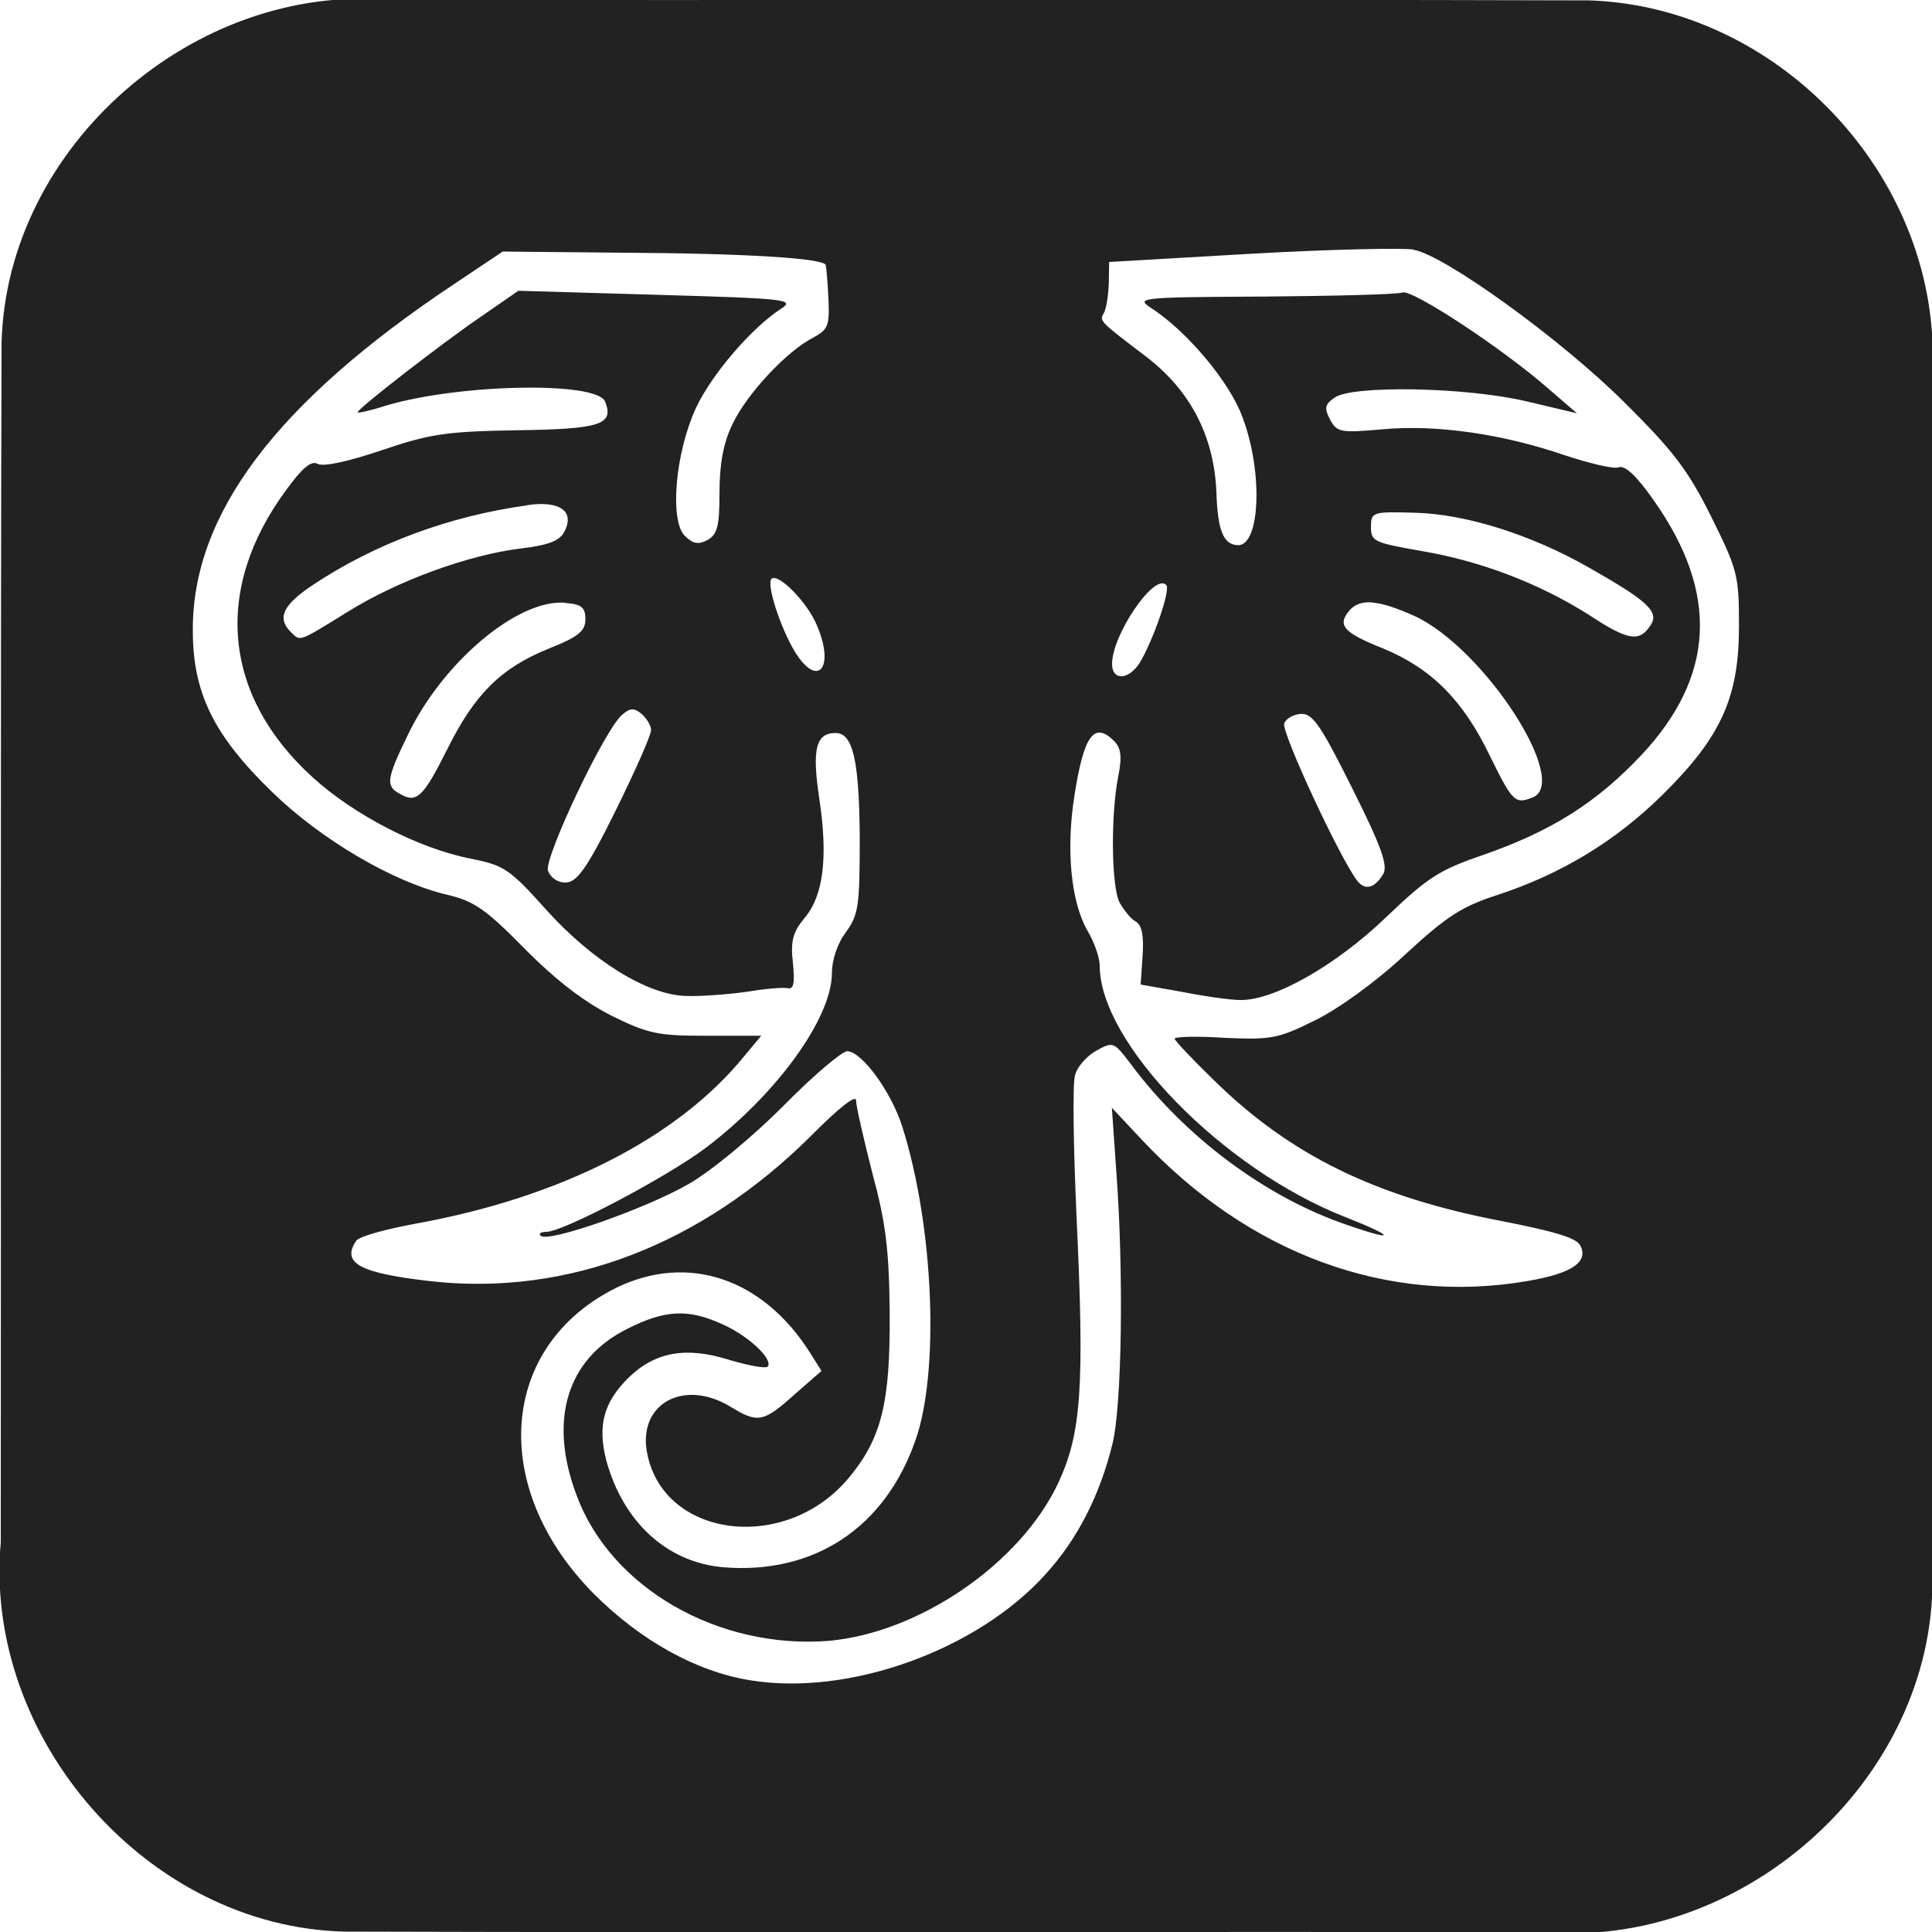
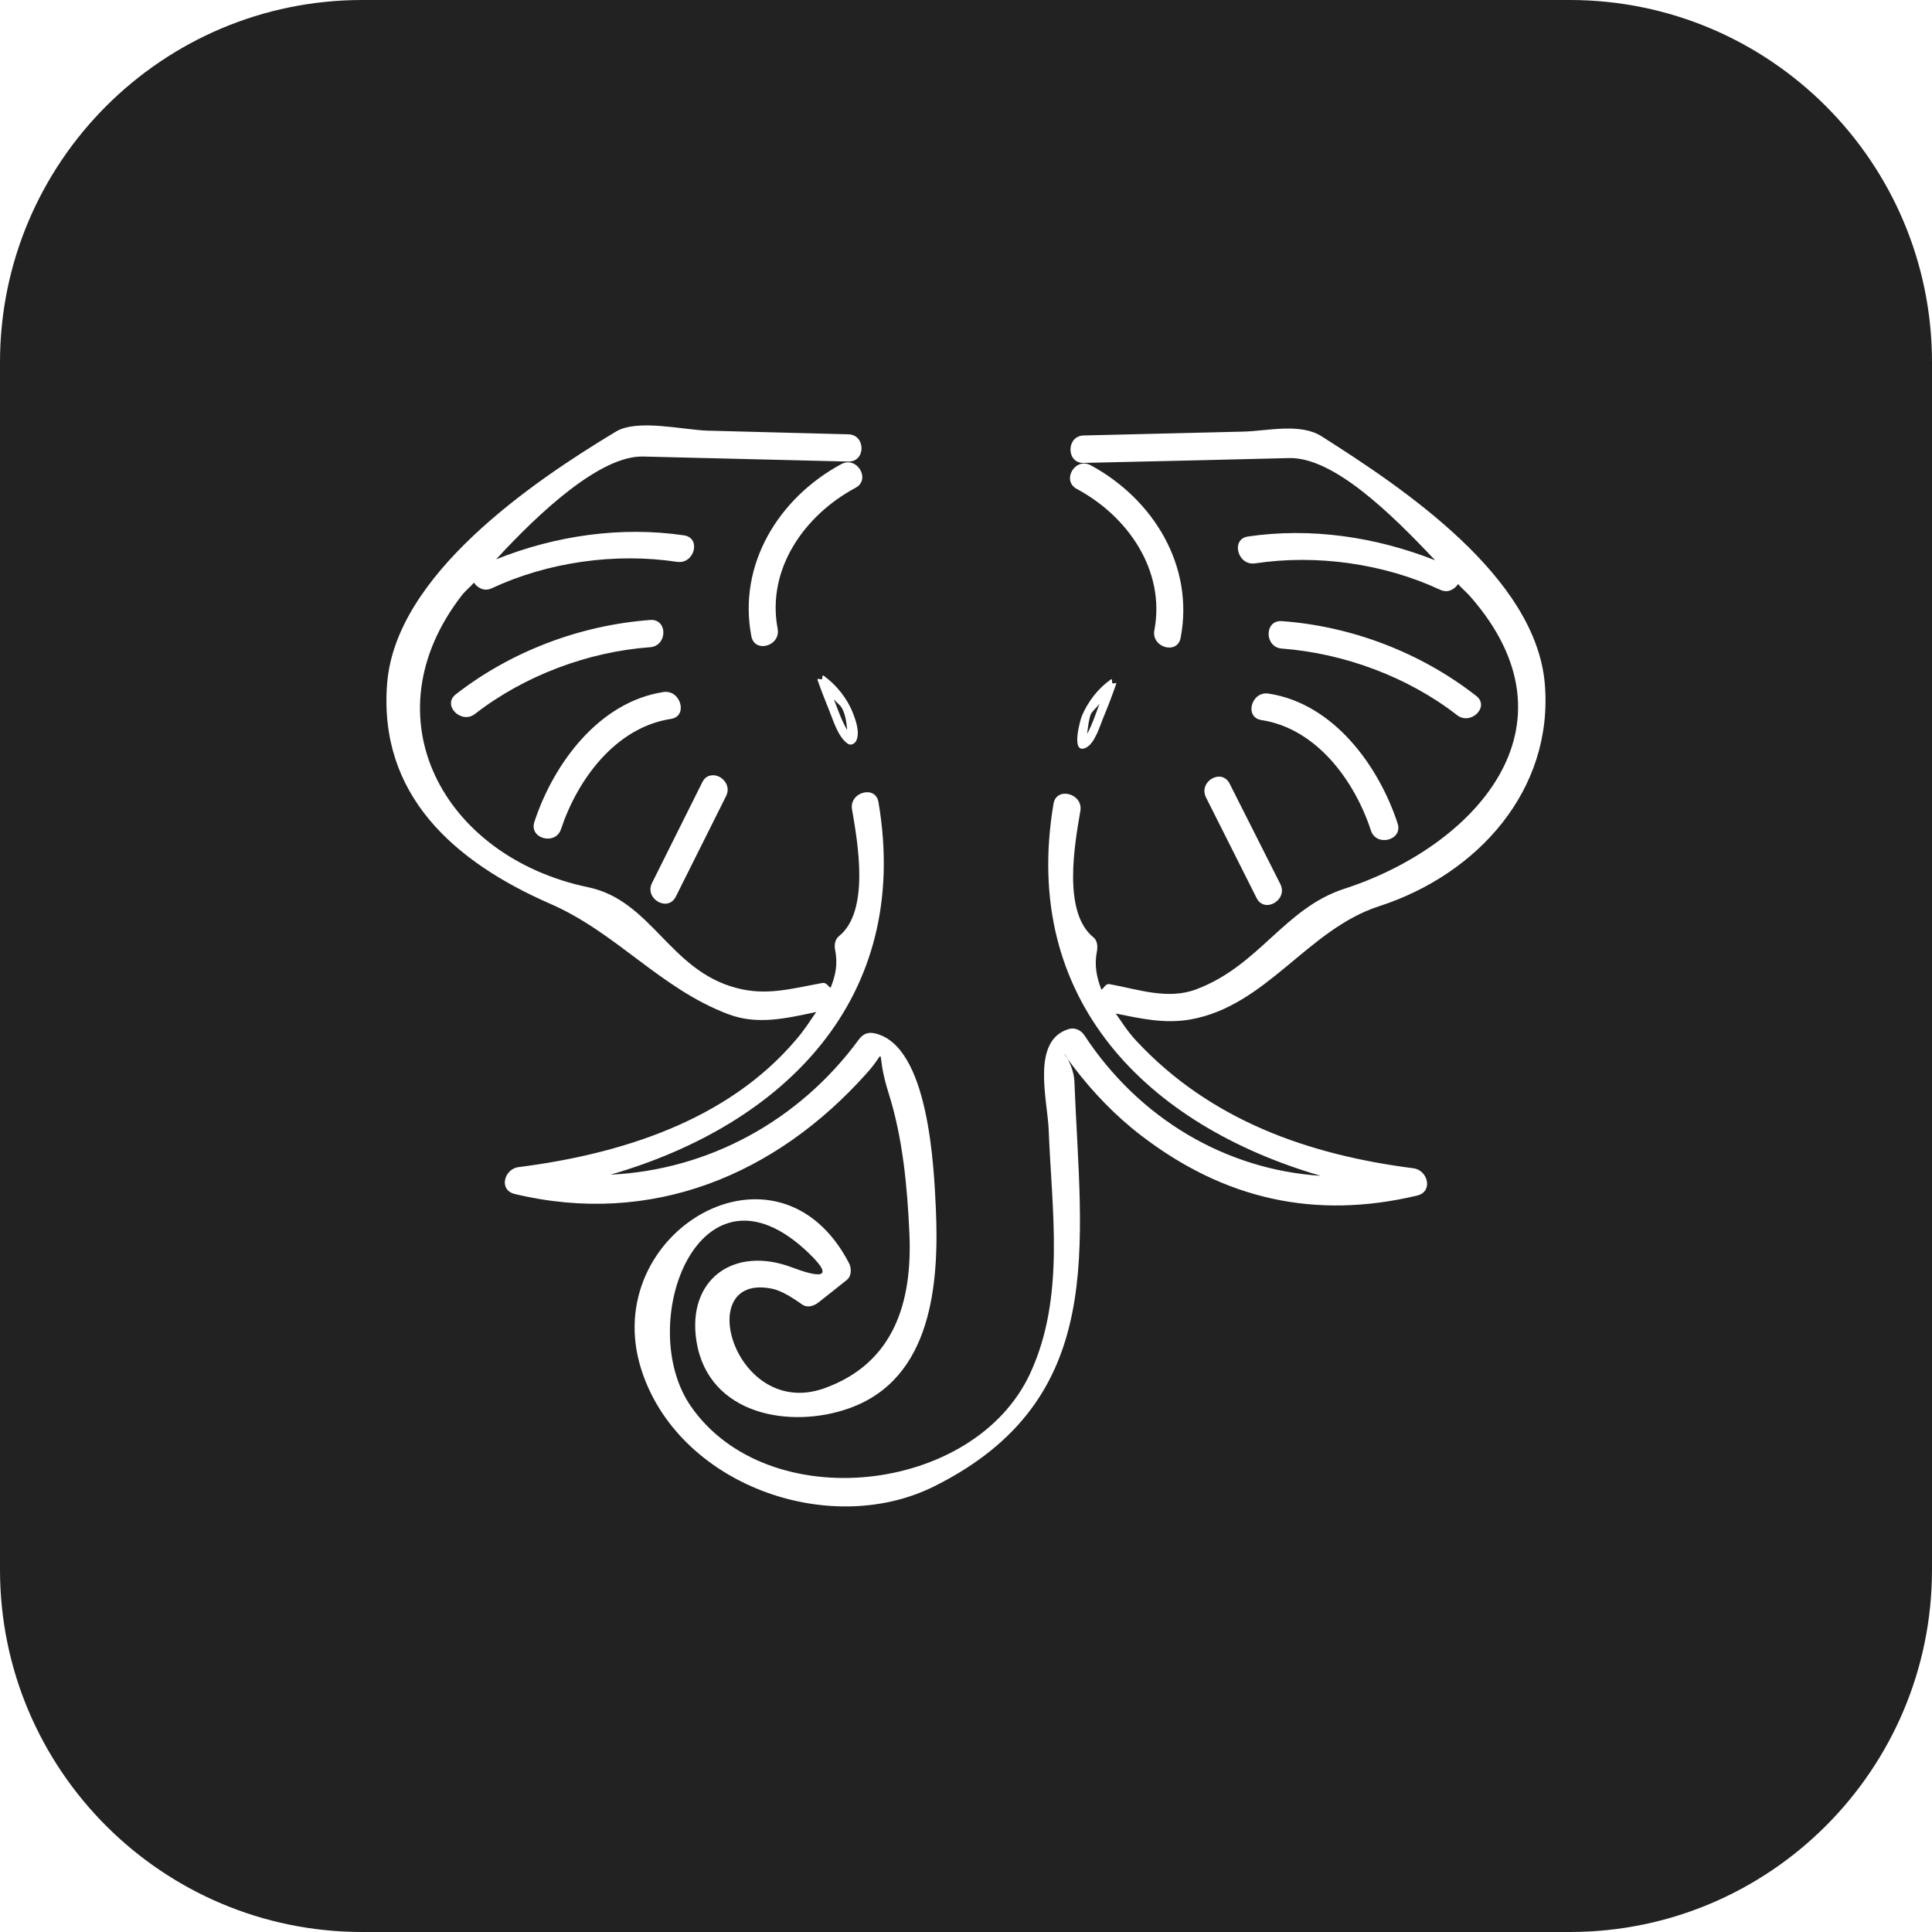
- <svg xmlns="http://www.w3.org/2000/svg" width="10" height="10" version="1.0" viewBox="0 0 100 100">
-   <path transform="scale(10)" d="m2.022 0c-1.013-0.091-1.989 0.755-2.014 1.777-0.006 2.068-0.002 4.137-0.004 6.205-0.091 1.013 0.757 1.991 1.779 2.016 2.068 0.006 4.137 3.401e-4 6.205 0.002 1.013 0.091 1.989-0.757 2.014-1.779 0.006-2.115 3.03e-4 -4.23 0.002-6.346 0.018-0.975-0.804-1.84-1.777-1.873-2.068-0.006-4.137-3.3702e-4 -6.205-0.002zm5.295 1.293c0.158 0.026 0.767 0.466 1.09 0.789 0.258 0.255 0.332 0.355 0.451 0.594 0.136 0.274 0.143 0.303 0.143 0.564 0 0.368-0.091 0.573-0.395 0.873-0.242 0.239-0.522 0.41-0.857 0.52-0.181 0.058-0.262 0.11-0.475 0.307-0.148 0.139-0.349 0.284-0.469 0.342-0.19 0.094-0.224 0.1-0.463 0.09-0.145-0.01-0.262-0.006-0.262 0.004s0.09 0.105 0.203 0.215c0.394 0.387 0.836 0.605 1.494 0.73 0.265 0.052 0.383 0.086 0.402 0.125 0.045 0.084-0.04 0.145-0.27 0.184-0.723 0.126-1.444-0.137-2.002-0.734l-0.152-0.162 0.023 0.33c0.039 0.52 0.029 1.213-0.02 1.41-0.065 0.265-0.181 0.493-0.346 0.674-0.355 0.394-1.019 0.633-1.529 0.549-0.281-0.045-0.568-0.207-0.807-0.445-0.549-0.552-0.493-1.288 0.117-1.588 0.368-0.177 0.755-0.049 1 0.338l0.059 0.094-0.141 0.123c-0.161 0.145-0.19 0.148-0.332 0.061-0.236-0.142-0.47-0.019-0.432 0.227 0.074 0.455 0.72 0.539 1.049 0.139 0.168-0.203 0.212-0.389 0.209-0.848-0.003-0.326-0.019-0.465-0.09-0.727-0.045-0.177-0.084-0.346-0.084-0.375 0-0.032-0.087 0.036-0.232 0.182-0.568 0.565-1.258 0.831-1.965 0.754-0.371-0.042-0.468-0.093-0.391-0.209 0.013-0.023 0.154-0.061 0.312-0.09 0.749-0.136 1.349-0.443 1.691-0.859l0.094-0.113h-0.281c-0.248 0-0.3-0.008-0.49-0.102-0.142-0.071-0.287-0.181-0.451-0.346-0.203-0.207-0.265-0.249-0.4-0.281-0.281-0.065-0.655-0.285-0.91-0.533-0.303-0.294-0.41-0.513-0.41-0.836-0.003-0.6 0.43-1.178 1.35-1.791l0.254-0.17 0.617 0.006c0.639 0.003 1.048 0.029 1.055 0.064 0.003 0.01 0.01 0.09 0.014 0.174 0.006 0.139-6.746e-4 0.159-0.078 0.201-0.139 0.071-0.346 0.293-0.42 0.451-0.048 0.1-0.066 0.21-0.066 0.355 0 0.171-0.011 0.213-0.062 0.242-0.048 0.026-0.077 0.019-0.119-0.023-0.077-0.081-0.048-0.428 0.059-0.66 0.081-0.174 0.29-0.417 0.441-0.514 0.074-0.048 0.026-0.053-0.639-0.072l-0.721-0.021-0.195 0.135c-0.19 0.129-0.637 0.475-0.637 0.494 0 0.006 0.068-0.009 0.148-0.035 0.381-0.113 1.094-0.126 1.133-0.02 0.048 0.119-0.025 0.142-0.457 0.148-0.371 0.006-0.453 0.02-0.701 0.104-0.171 0.058-0.301 0.086-0.33 0.07-0.032-0.019-0.08 0.021-0.164 0.137-0.378 0.513-0.326 1.064 0.139 1.486 0.213 0.194 0.549 0.368 0.816 0.42 0.174 0.035 0.201 0.051 0.395 0.268 0.236 0.261 0.519 0.437 0.719 0.443 0.071 0.003 0.208-0.007 0.305-0.02 0.097-0.016 0.197-0.026 0.223-0.02 0.032 0.006 0.037-0.026 0.027-0.133-0.013-0.11 5.06e-4 -0.158 0.059-0.229 0.1-0.116 0.123-0.317 0.078-0.617-0.039-0.258-0.019-0.342 0.084-0.342 0.09 0 0.122 0.142 0.125 0.539 0 0.355-0.006 0.4-0.07 0.49-0.045 0.058-0.074 0.145-0.074 0.213 0 0.232-0.283 0.625-0.654 0.906-0.203 0.152-0.737 0.434-0.824 0.434-0.029 0-0.042 0.01-0.029 0.02 0.035 0.039 0.549-0.142 0.766-0.268 0.119-0.068 0.332-0.246 0.49-0.404 0.155-0.158 0.304-0.283 0.33-0.283 0.074 0 0.229 0.209 0.287 0.396 0.161 0.513 0.192 1.264 0.066 1.619-0.158 0.452-0.525 0.695-0.996 0.656-0.29-0.026-0.516-0.233-0.604-0.553-0.045-0.177-0.016-0.297 0.113-0.426 0.139-0.136 0.299-0.165 0.525-0.094 0.097 0.029 0.184 0.045 0.197 0.035 0.032-0.035-0.094-0.157-0.232-0.219-0.177-0.081-0.297-0.077-0.494 0.023-0.313 0.155-0.41 0.473-0.262 0.863 0.177 0.478 0.733 0.797 1.305 0.752 0.468-0.042 0.991-0.399 1.188-0.818 0.119-0.258 0.136-0.493 0.094-1.381-0.016-0.355-0.021-0.681-0.008-0.727 0.01-0.045 0.063-0.103 0.111-0.129 0.087-0.048 0.09-0.045 0.174 0.064 0.281 0.381 0.704 0.696 1.123 0.838 0.258 0.09 0.252 0.062-0.01-0.041-0.633-0.248-1.27-0.901-1.27-1.301 0-0.042-0.029-0.124-0.064-0.182-0.084-0.148-0.112-0.416-0.066-0.703 0.048-0.307 0.102-0.381 0.205-0.277 0.035 0.035 0.042 0.081 0.02 0.188-0.039 0.203-0.034 0.568 0.008 0.648 0.023 0.039 0.058 0.085 0.084 0.098 0.032 0.019 0.042 0.074 0.035 0.178l-0.01 0.148 0.209 0.037c0.116 0.023 0.255 0.043 0.307 0.043 0.174 0.003 0.494-0.178 0.756-0.43 0.216-0.207 0.278-0.245 0.504-0.322 0.352-0.123 0.584-0.27 0.816-0.516 0.381-0.407 0.402-0.837 0.066-1.315-0.09-0.129-0.151-0.187-0.184-0.174-0.026 0.01-0.151-0.021-0.277-0.062-0.319-0.11-0.665-0.161-0.945-0.135-0.216 0.019-0.236 0.016-0.271-0.049-0.032-0.061-0.028-0.08 0.023-0.115 0.09-0.065 0.683-0.055 0.996 0.02l0.258 0.061-0.145-0.125c-0.239-0.21-0.709-0.519-0.758-0.5-0.026 0.01-0.349 0.018-0.717 0.021-0.626 0.003-0.664 0.006-0.59 0.055 0.187 0.119 0.413 0.385 0.48 0.572 0.106 0.281 0.091 0.663-0.025 0.66-0.074-0.003-0.105-0.074-0.111-0.277-0.013-0.287-0.132-0.52-0.361-0.697-0.242-0.184-0.245-0.186-0.223-0.225 0.013-0.019 0.024-0.088 0.027-0.152l0.002-0.115 0.742-0.043c0.41-0.023 0.786-0.031 0.834-0.021zm-4.59 1.322c0.171-0.026 0.251 0.032 0.193 0.139-0.023 0.045-0.084 0.068-0.217 0.084-0.274 0.032-0.644 0.167-0.902 0.328-0.261 0.161-0.245 0.155-0.297 0.104-0.071-0.071-0.04-0.139 0.115-0.242 0.319-0.213 0.707-0.357 1.107-0.412zm4.596 0.039c0.261 0.006 0.6 0.112 0.9 0.283 0.307 0.174 0.364 0.229 0.322 0.297-0.058 0.09-0.114 0.085-0.32-0.051-0.261-0.165-0.563-0.28-0.873-0.332-0.239-0.042-0.256-0.049-0.256-0.123 0-0.077 0.007-0.081 0.227-0.074zm-3.33 0.342c0.035-0.032 0.186 0.122 0.234 0.238 0.097 0.223 0.006 0.332-0.113 0.139-0.077-0.129-0.147-0.348-0.121-0.377zm2.043 0.031c0.026 0.023-0.069 0.291-0.137 0.404-0.058 0.09-0.143 0.093-0.143 0.006 0-0.152 0.218-0.471 0.279-0.41zm1.068 0.092c0.054 0.004 0.125 0.028 0.219 0.07 0.361 0.168 0.809 0.862 0.609 0.939-0.09 0.035-0.103 0.023-0.219-0.213-0.139-0.29-0.303-0.455-0.555-0.559-0.203-0.081-0.237-0.119-0.176-0.193 0.027-0.034 0.067-0.049 0.121-0.045zm-4.178 0.002c0.084 0.006 0.104 0.023 0.104 0.084s-0.035 0.091-0.189 0.152c-0.248 0.1-0.385 0.236-0.527 0.523-0.123 0.245-0.157 0.28-0.244 0.229-0.074-0.039-0.071-0.075 0.039-0.301 0.181-0.381 0.573-0.71 0.818-0.688zm0.346 0.551c0.015-4.034e-4 0.029 0.007 0.049 0.023 0.026 0.023 0.049 0.061 0.049 0.084 0 0.026-0.084 0.215-0.184 0.418-0.152 0.307-0.202 0.371-0.26 0.371-0.042 0-0.077-0.027-0.09-0.062-0.019-0.068 0.294-0.732 0.385-0.807 0.021-0.018 0.036-0.027 0.051-0.027zm3.467 0.023c0.058 0 0.104 0.072 0.262 0.389 0.152 0.303 0.184 0.399 0.158 0.441-0.045 0.074-0.094 0.084-0.133 0.035-0.087-0.11-0.395-0.771-0.379-0.816 0.01-0.026 0.053-0.049 0.092-0.049z" fill="#222" />
+ <svg xmlns="http://www.w3.org/2000/svg" id="svg4" viewBox="0 0 10 10" version="1.1" height="10" width="10">
+   <defs id="defs8" />
+   <path id="path2" d="M 1.875 0 C 0.84 0 0 0.84 0 1.875 L 0 8.125 C 0 9.16 0.84 10 1.875 10 L 8.125 10 C 9.16 10 10 9.16 10 8.125 L 10 1.875 C 10 0.84 9.16 0 8.125 0 L 1.875 0 z M 3.42 2.205 C 3.51 2.212 3.601 2.227 3.66 2.229 C 3.904 2.235 4.147 2.242 4.391 2.248 C 4.482 2.25 4.482 2.391 4.391 2.389 L 3.328 2.363 C 3.109 2.358 2.795 2.648 2.568 2.895 C 2.875 2.772 3.214 2.723 3.541 2.771 C 3.631 2.785 3.594 2.922 3.504 2.908 C 3.185 2.86 2.836 2.909 2.545 3.045 C 2.506 3.063 2.472 3.043 2.453 3.016 C 2.437 3.035 2.406 3.061 2.393 3.078 C 1.898 3.713 2.296 4.436 3.043 4.592 C 3.372 4.66 3.464 5.021 3.809 5.113 C 3.966 5.156 4.097 5.117 4.256 5.088 C 4.277 5.084 4.284 5.103 4.299 5.113 C 4.324 5.051 4.338 4.991 4.322 4.914 C 4.318 4.891 4.322 4.862 4.342 4.846 C 4.503 4.717 4.44 4.363 4.41 4.189 C 4.395 4.1 4.532 4.062 4.547 4.152 C 4.72 5.17 4.056 5.821 3.16 6.08 C 3.664 6.056 4.134 5.804 4.445 5.381 C 4.465 5.353 4.491 5.341 4.525 5.348 C 4.808 5.407 4.834 6.043 4.844 6.256 C 4.861 6.64 4.826 7.136 4.396 7.289 C 4.095 7.397 3.667 7.327 3.605 6.943 C 3.554 6.622 3.799 6.445 4.102 6.561 C 4.216 6.604 4.339 6.633 4.186 6.486 C 3.621 5.943 3.281 6.854 3.576 7.279 C 3.973 7.852 5.042 7.735 5.332 7.109 C 5.515 6.714 5.444 6.269 5.428 5.848 C 5.422 5.694 5.335 5.384 5.533 5.326 C 5.565 5.317 5.596 5.333 5.613 5.359 C 5.897 5.791 6.345 6.054 6.836 6.086 C 5.941 5.826 5.281 5.177 5.453 4.16 C 5.468 4.07 5.607 4.107 5.592 4.197 C 5.562 4.371 5.499 4.723 5.66 4.852 C 5.68 4.868 5.682 4.899 5.678 4.922 C 5.663 4.996 5.676 5.058 5.701 5.123 C 5.716 5.112 5.722 5.09 5.744 5.094 C 5.892 5.121 6.044 5.176 6.191 5.121 C 6.519 4.998 6.647 4.701 6.959 4.6 C 7.625 4.384 8.207 3.764 7.607 3.084 C 7.593 3.068 7.563 3.042 7.547 3.023 C 7.528 3.051 7.494 3.071 7.455 3.053 C 7.164 2.917 6.815 2.868 6.496 2.916 C 6.406 2.929 6.369 2.791 6.459 2.777 C 6.785 2.729 7.122 2.779 7.428 2.9 C 7.199 2.656 6.9 2.365 6.672 2.371 C 6.318 2.38 5.964 2.388 5.609 2.396 C 5.518 2.399 5.518 2.256 5.609 2.254 C 5.885 2.247 6.16 2.241 6.436 2.234 C 6.558 2.231 6.73 2.188 6.84 2.258 C 7.264 2.527 7.95 2.985 7.996 3.541 C 8.041 4.087 7.651 4.525 7.137 4.691 C 6.767 4.811 6.555 5.208 6.16 5.277 C 6.028 5.3 5.904 5.272 5.775 5.246 C 5.808 5.292 5.832 5.334 5.883 5.389 C 6.265 5.798 6.77 5.977 7.316 6.047 C 7.39 6.056 7.42 6.167 7.336 6.188 C 6.807 6.314 6.337 6.208 5.906 5.877 C 5.774 5.776 5.655 5.652 5.555 5.52 C 5.452 5.385 5.556 5.485 5.561 5.596 C 5.594 6.451 5.74 7.242 4.836 7.693 C 4.289 7.966 3.505 7.682 3.318 7.084 C 3.098 6.38 4.026 5.827 4.395 6.539 C 4.408 6.565 4.408 6.605 4.383 6.625 C 4.335 6.664 4.286 6.702 4.238 6.74 C 4.215 6.759 4.18 6.772 4.152 6.752 C 4.106 6.72 4.047 6.68 3.994 6.67 C 3.58 6.587 3.803 7.35 4.266 7.186 C 4.629 7.056 4.723 6.738 4.707 6.383 C 4.696 6.142 4.673 5.892 4.6 5.66 C 4.524 5.422 4.602 5.426 4.488 5.553 C 4.014 6.085 3.37 6.349 2.664 6.18 C 2.579 6.159 2.61 6.05 2.684 6.041 C 3.21 5.974 3.763 5.802 4.119 5.383 C 4.169 5.325 4.192 5.284 4.225 5.238 C 4.073 5.27 3.923 5.307 3.771 5.25 C 3.419 5.118 3.191 4.827 2.848 4.678 C 2.349 4.46 1.957 4.113 2.004 3.535 C 2.05 2.976 2.752 2.496 3.188 2.234 C 3.242 2.201 3.33 2.198 3.42 2.205 z M 4.355 2.402 C 4.436 2.359 4.509 2.482 4.428 2.525 C 4.163 2.667 3.967 2.946 4.025 3.254 C 4.042 3.344 3.906 3.383 3.889 3.293 C 3.818 2.922 4.03 2.577 4.355 2.402 z M 5.645 2.408 C 5.97 2.583 6.182 2.93 6.111 3.301 C 6.094 3.391 5.958 3.351 5.975 3.262 C 6.033 2.954 5.839 2.673 5.574 2.531 C 5.493 2.488 5.564 2.365 5.645 2.408 z M 3.365 3.209 C 3.457 3.202 3.456 3.343 3.365 3.35 C 3.044 3.373 2.712 3.498 2.459 3.695 C 2.388 3.751 2.287 3.65 2.359 3.594 C 2.645 3.371 3.003 3.236 3.365 3.209 z M 6.635 3.215 C 6.997 3.241 7.356 3.379 7.641 3.602 C 7.713 3.658 7.612 3.757 7.541 3.701 C 7.288 3.504 6.956 3.381 6.635 3.357 C 6.544 3.351 6.543 3.208 6.635 3.215 z M 4.264 3.498 C 4.329 3.545 4.385 3.615 4.414 3.689 C 4.43 3.73 4.452 3.791 4.432 3.834 C 4.424 3.85 4.404 3.86 4.389 3.85 C 4.339 3.817 4.314 3.732 4.293 3.68 C 4.272 3.628 4.251 3.575 4.232 3.521 C 4.228 3.508 4.243 3.517 4.254 3.516 C 4.259 3.507 4.253 3.491 4.264 3.498 z M 5.748 3.518 C 5.76 3.509 5.753 3.527 5.758 3.537 C 5.767 3.54 5.782 3.529 5.777 3.541 A 2.901 2.901 0 0 1 5.713 3.709 C 5.694 3.753 5.668 3.849 5.619 3.871 C 5.54 3.906 5.592 3.723 5.6 3.705 C 5.631 3.632 5.683 3.564 5.748 3.518 z M 3.434 3.582 C 3.523 3.568 3.563 3.707 3.473 3.721 C 3.186 3.765 2.989 4.035 2.904 4.291 C 2.876 4.378 2.737 4.341 2.766 4.254 C 2.864 3.955 3.099 3.633 3.434 3.582 z M 6.566 3.59 C 6.902 3.641 7.136 3.963 7.234 4.262 C 7.263 4.349 7.124 4.385 7.096 4.299 C 7.012 4.043 6.816 3.771 6.529 3.727 C 6.439 3.713 6.477 3.576 6.566 3.59 z M 4.316 3.619 C 4.337 3.674 4.356 3.729 4.385 3.779 C 4.382 3.739 4.375 3.695 4.357 3.664 C 4.347 3.647 4.329 3.636 4.316 3.619 z M 5.691 3.643 C 5.677 3.662 5.657 3.677 5.646 3.697 C 5.637 3.718 5.631 3.762 5.627 3.799 C 5.654 3.749 5.671 3.696 5.691 3.643 z M 3.678 4.014 C 3.728 4.003 3.789 4.06 3.758 4.121 L 3.498 4.641 C 3.457 4.723 3.334 4.652 3.375 4.57 L 3.635 4.049 C 3.645 4.028 3.661 4.017 3.678 4.014 z M 6.322 4.021 C 6.339 4.025 6.355 4.036 6.365 4.057 L 6.627 4.576 C 6.668 4.658 6.545 4.73 6.504 4.648 L 6.242 4.127 C 6.212 4.066 6.272 4.011 6.322 4.021 z " style="fill:#222222;fill-opacity:1" />
</svg>
